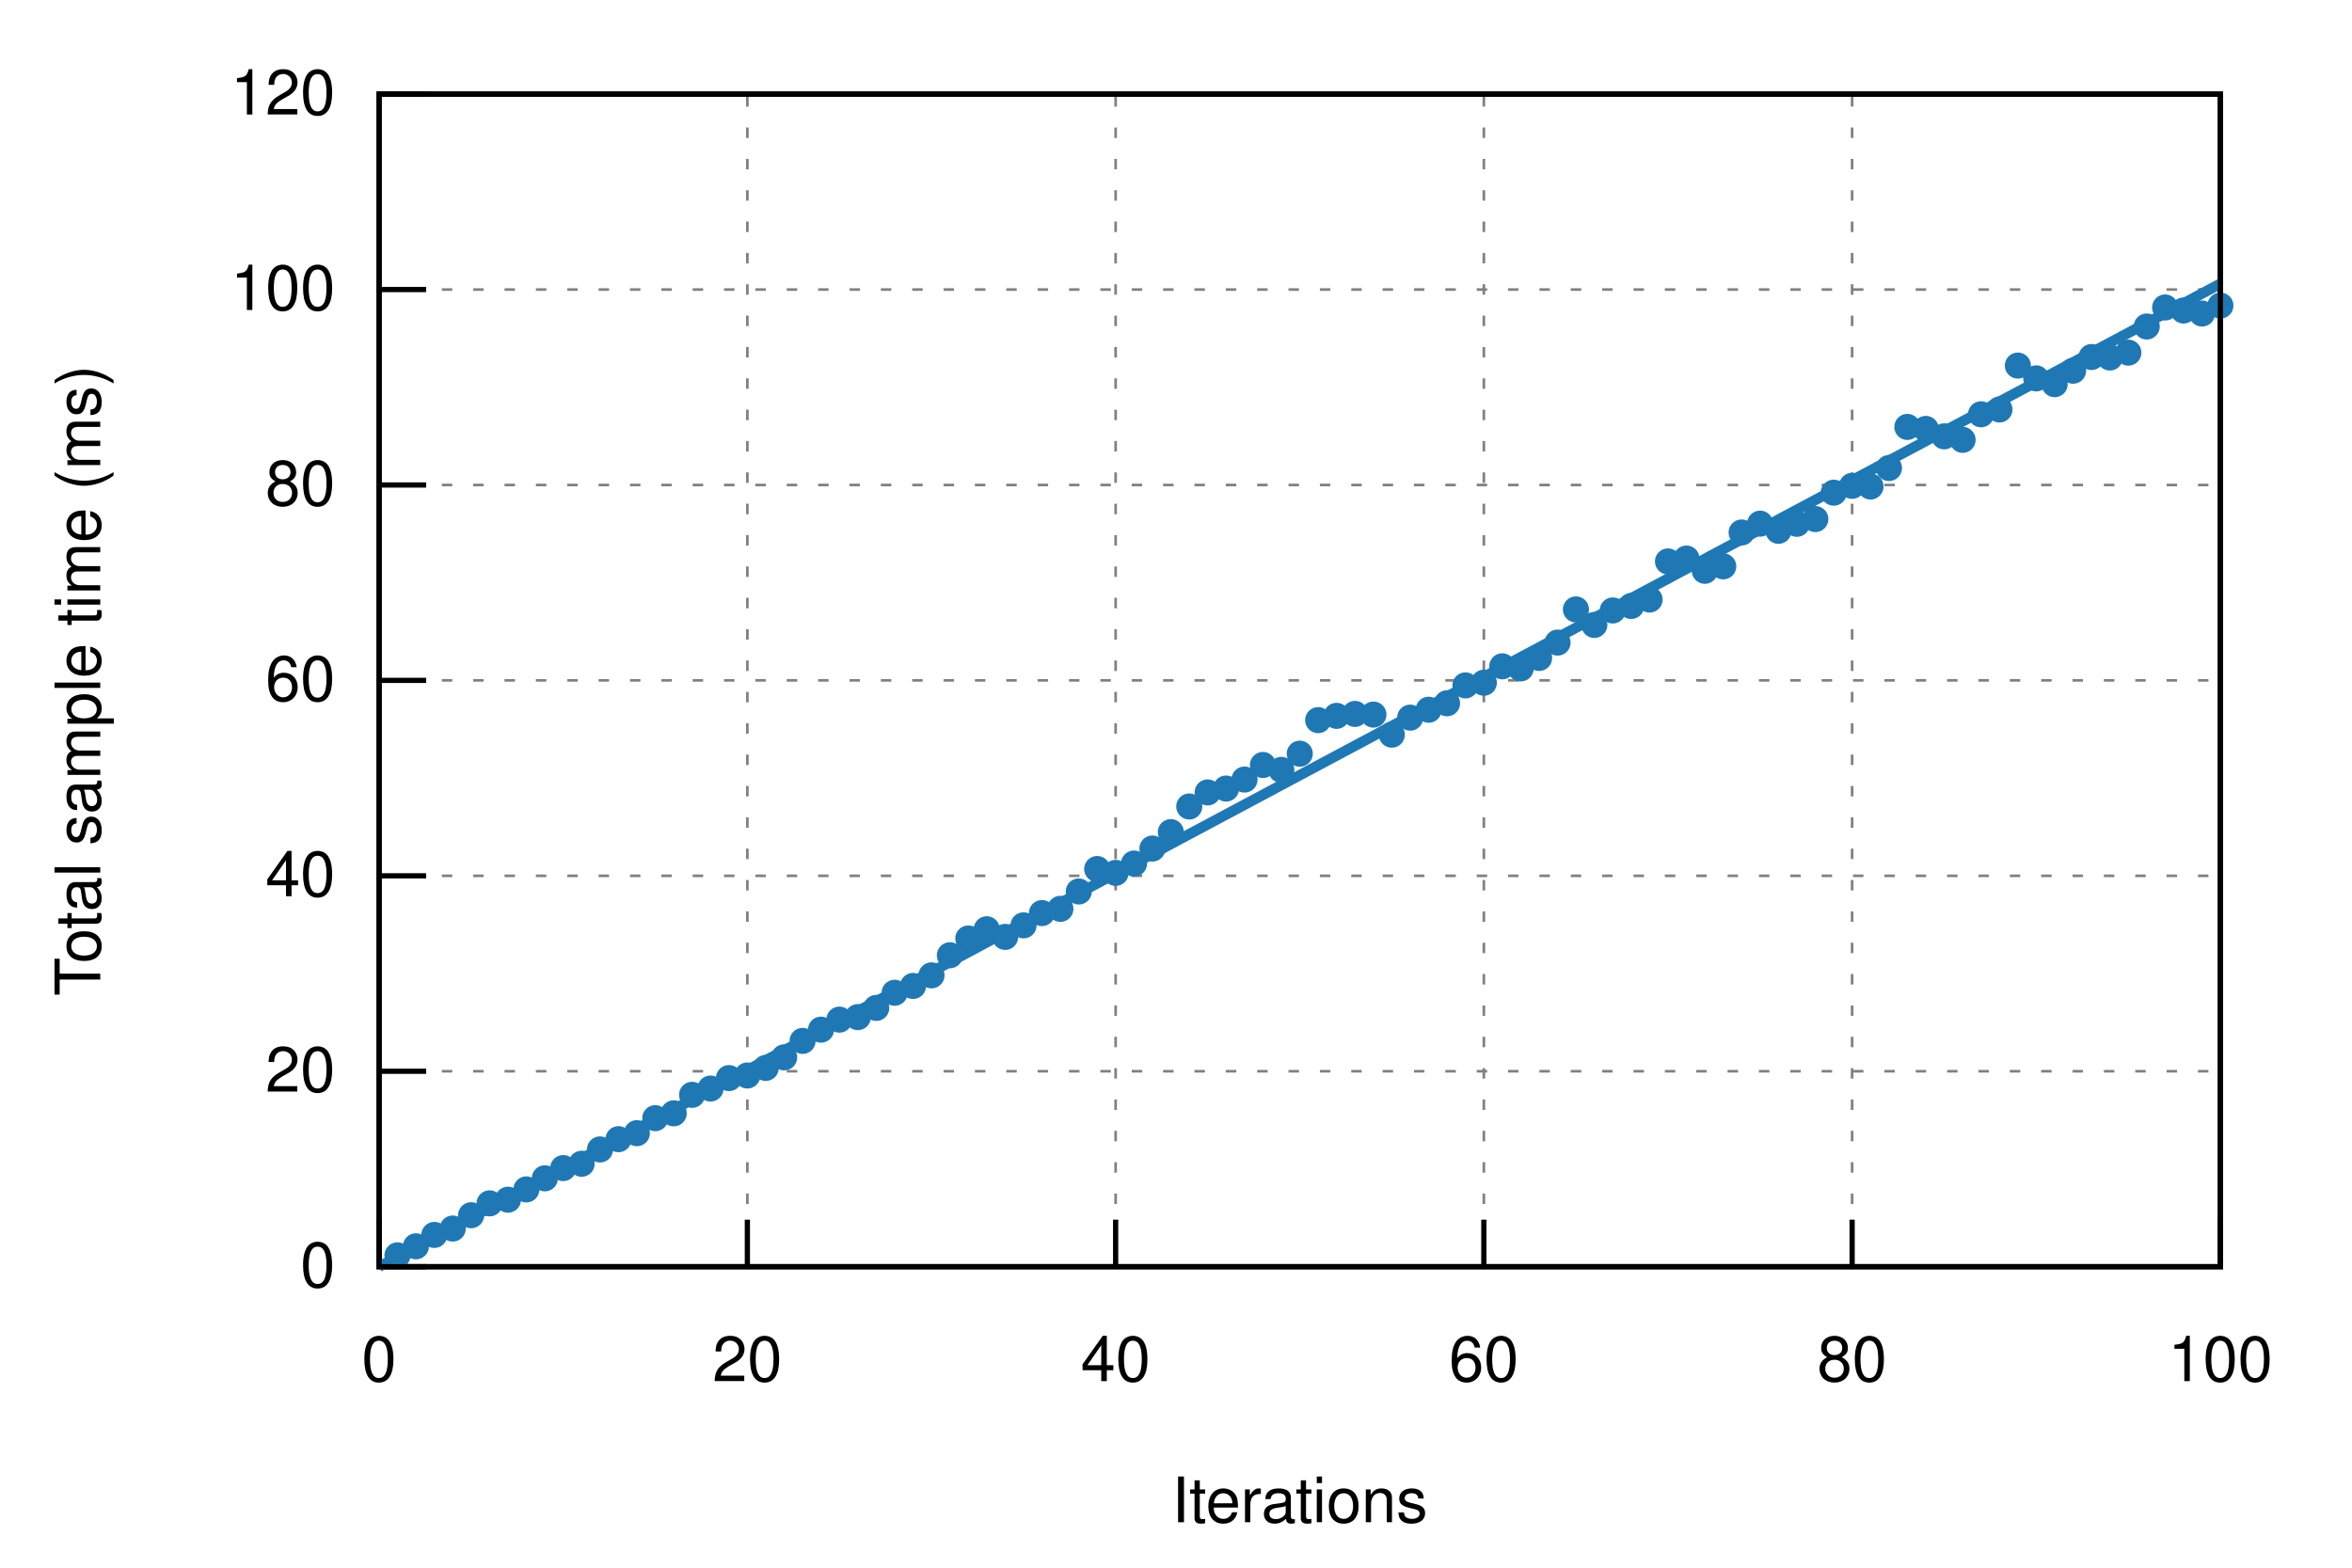
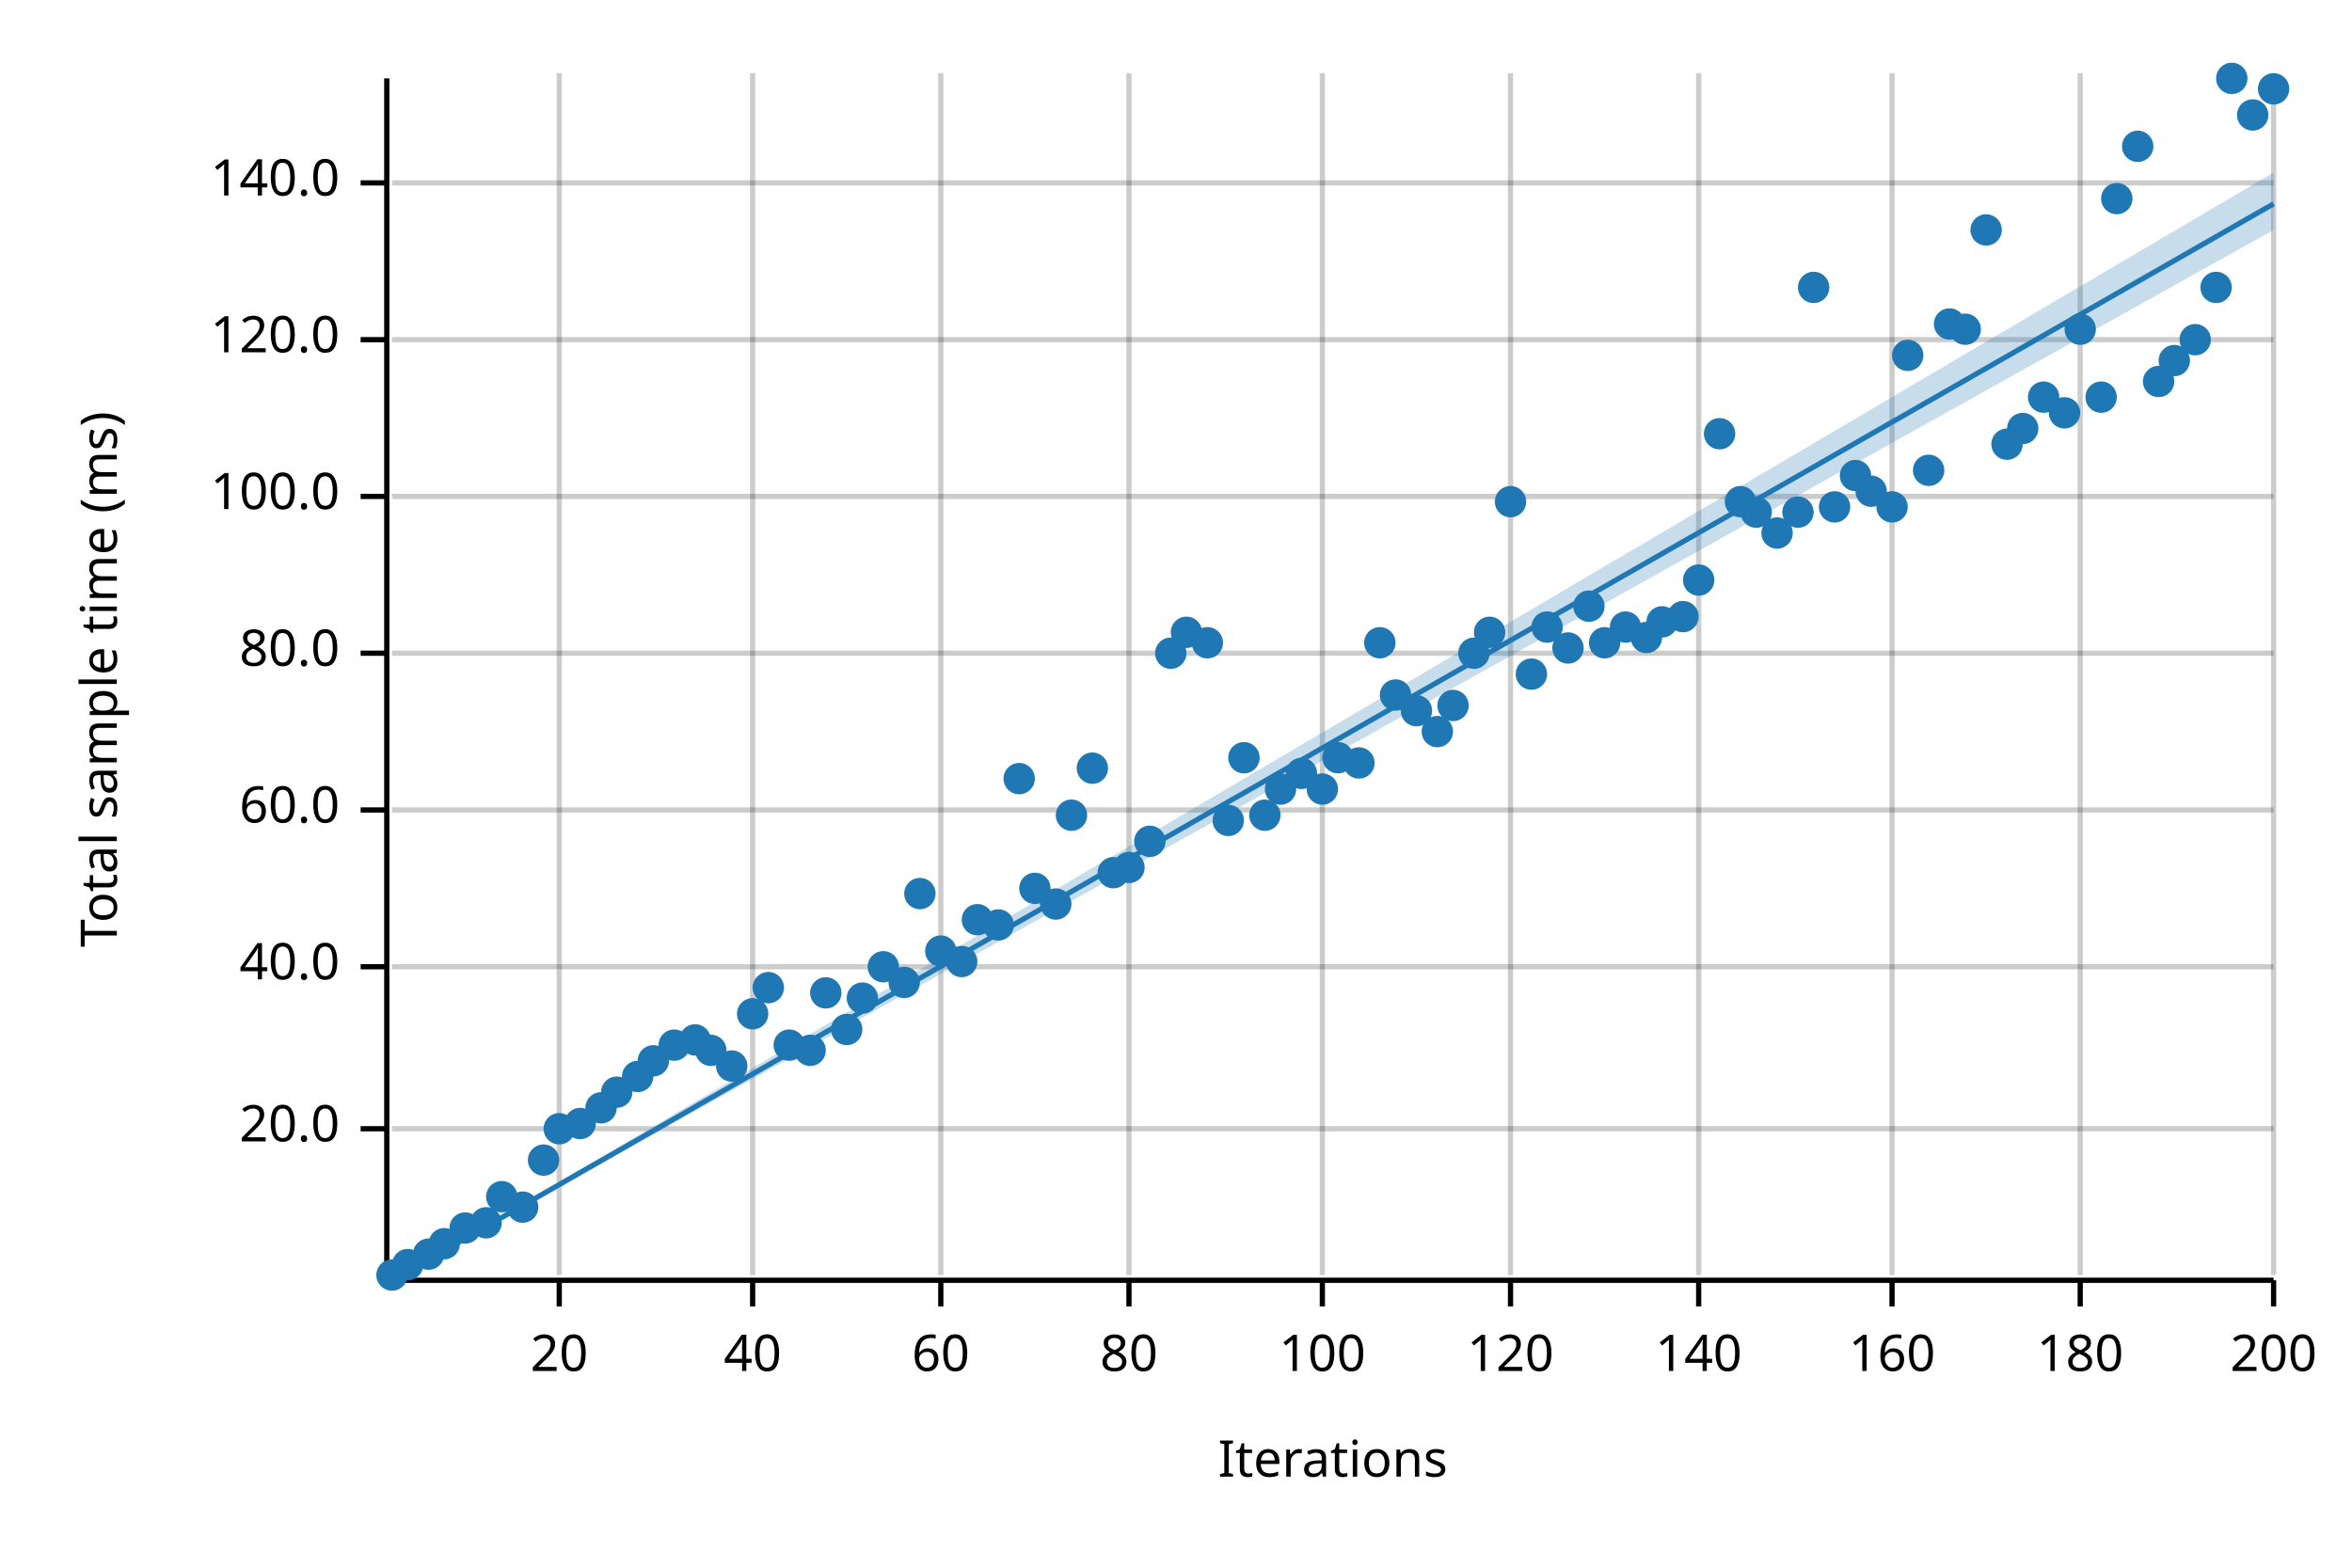
- <svg xmlns="http://www.w3.org/2000/svg" xmlns:xlink="http://www.w3.org/1999/xlink" viewBox="0 0 450 300">
-   <g id="gnuplot_canvas">
-     <rect x="0" y="0" width="450" height="300" fill="none" />
-     <defs>
-       <circle id="gpDot" r="0.5" stroke-width="0.5" stroke="currentColor" />
-       <path id="gpPt0" stroke-width="0.222" stroke="currentColor" d="M-1,0 h2 M0,-1 v2" />
-       <path id="gpPt1" stroke-width="0.222" stroke="currentColor" d="M-1,-1 L1,1 M1,-1 L-1,1" />
-       <path id="gpPt2" stroke-width="0.222" stroke="currentColor" d="M-1,0 L1,0 M0,-1 L0,1 M-1,-1 L1,1 M-1,1 L1,-1" />
-       <rect id="gpPt3" stroke-width="0.222" stroke="currentColor" x="-1" y="-1" width="2" height="2" />
-       <rect id="gpPt4" stroke-width="0.222" stroke="currentColor" fill="currentColor" x="-1" y="-1" width="2" height="2" />
-       <circle id="gpPt5" stroke-width="0.222" stroke="currentColor" cx="0" cy="0" r="1" />
-       <use xlink:href="#gpPt5" id="gpPt6" fill="currentColor" stroke="none" />
-       <path id="gpPt7" stroke-width="0.222" stroke="currentColor" d="M0,-1.33 L-1.33,0.67 L1.33,0.67 z" />
-       <use xlink:href="#gpPt7" id="gpPt8" fill="currentColor" stroke="none" />
-       <use xlink:href="#gpPt7" id="gpPt9" stroke="currentColor" transform="rotate(180)" />
-       <use xlink:href="#gpPt9" id="gpPt10" fill="currentColor" stroke="none" />
-       <use xlink:href="#gpPt3" id="gpPt11" stroke="currentColor" transform="rotate(45)" />
-       <use xlink:href="#gpPt11" id="gpPt12" fill="currentColor" stroke="none" />
-       <path id="gpPt13" stroke-width="0.222" stroke="currentColor" d="M0,1.330 L1.265,0.411 L0.782,-1.067 L-0.782,-1.076 L-1.265,0.411 z" />
-       <use xlink:href="#gpPt13" id="gpPt14" fill="currentColor" stroke="none" />
-       <filter id="textbox" filterUnits="objectBoundingBox" x="0" y="0" height="1" width="1">
-         <feFlood flood-color="white" flood-opacity="1" result="bgnd" />
-         <feComposite in="SourceGraphic" in2="bgnd" operator="atop" />
-       </filter>
-       <filter id="greybox" filterUnits="objectBoundingBox" x="0" y="0" height="1" width="1">
-         <feFlood flood-color="lightgrey" flood-opacity="1" result="grey" />
-         <feComposite in="SourceGraphic" in2="grey" operator="atop" />
-       </filter>
-     </defs>
-     <g fill="none" color="white" stroke="currentColor" stroke-width="1.00" stroke-linecap="butt" stroke-linejoin="miter">
- </g>
-     <g fill="none" color="black" stroke="currentColor" stroke-width="1.00" stroke-linecap="butt" stroke-linejoin="miter">
- </g>
-     <g fill="none" color="black" stroke="black" stroke-width="0.50" stroke-linecap="butt" stroke-linejoin="miter">
- </g>
-     <g fill="none" color="gray" stroke="currentColor" stroke-width="0.50" stroke-linecap="butt" stroke-linejoin="miter">
-       <path stroke="gray" stroke-dasharray="2,4" class="gridline" d="M72.53,242.40 L424.82,242.40  " />
-     </g>
-     <g fill="none" color="gray" stroke="gray" stroke-width="1.00" stroke-linecap="butt" stroke-linejoin="miter">
- </g>
-     <g fill="none" color="black" stroke="currentColor" stroke-width="1.00" stroke-linecap="butt" stroke-linejoin="miter">
-       <path stroke="black" d="M72.53,242.40 L81.53,242.40  " />
-       <g transform="translate(64.14,246.30)" stroke="none" fill="black" font-family="Helvetica" font-size="12.00" text-anchor="end">
-         <text>
-           <tspan font-family="Helvetica"> 0</tspan>
-         </text>
-       </g>
-     </g>
-     <g fill="none" color="black" stroke="currentColor" stroke-width="1.00" stroke-linecap="butt" stroke-linejoin="miter">
- </g>
-     <g fill="none" color="black" stroke="black" stroke-width="0.50" stroke-linecap="butt" stroke-linejoin="miter">
- </g>
-     <g fill="none" color="gray" stroke="currentColor" stroke-width="0.50" stroke-linecap="butt" stroke-linejoin="miter">
-       <path stroke="gray" stroke-dasharray="2,4" class="gridline" d="M72.53,205.00 L424.82,205.00  " />
-     </g>
-     <g fill="none" color="gray" stroke="gray" stroke-width="1.00" stroke-linecap="butt" stroke-linejoin="miter">
- </g>
-     <g fill="none" color="black" stroke="currentColor" stroke-width="1.00" stroke-linecap="butt" stroke-linejoin="miter">
-       <path stroke="black" d="M72.53,205.00 L81.53,205.00  " />
-       <g transform="translate(64.14,208.90)" stroke="none" fill="black" font-family="Helvetica" font-size="12.00" text-anchor="end">
-         <text>
-           <tspan font-family="Helvetica"> 20</tspan>
-         </text>
-       </g>
-     </g>
-     <g fill="none" color="black" stroke="currentColor" stroke-width="1.00" stroke-linecap="butt" stroke-linejoin="miter">
- </g>
-     <g fill="none" color="black" stroke="black" stroke-width="0.50" stroke-linecap="butt" stroke-linejoin="miter">
- </g>
-     <g fill="none" color="gray" stroke="currentColor" stroke-width="0.50" stroke-linecap="butt" stroke-linejoin="miter">
-       <path stroke="gray" stroke-dasharray="2,4" class="gridline" d="M72.53,167.60 L424.82,167.60  " />
-     </g>
-     <g fill="none" color="gray" stroke="gray" stroke-width="1.00" stroke-linecap="butt" stroke-linejoin="miter">
- </g>
-     <g fill="none" color="black" stroke="currentColor" stroke-width="1.00" stroke-linecap="butt" stroke-linejoin="miter">
-       <path stroke="black" d="M72.53,167.60 L81.53,167.60  " />
-       <g transform="translate(64.14,171.50)" stroke="none" fill="black" font-family="Helvetica" font-size="12.00" text-anchor="end">
-         <text>
-           <tspan font-family="Helvetica"> 40</tspan>
-         </text>
-       </g>
-     </g>
-     <g fill="none" color="black" stroke="currentColor" stroke-width="1.00" stroke-linecap="butt" stroke-linejoin="miter">
- </g>
-     <g fill="none" color="black" stroke="black" stroke-width="0.50" stroke-linecap="butt" stroke-linejoin="miter">
- </g>
-     <g fill="none" color="gray" stroke="currentColor" stroke-width="0.50" stroke-linecap="butt" stroke-linejoin="miter">
-       <path stroke="gray" stroke-dasharray="2,4" class="gridline" d="M72.53,130.20 L424.82,130.20  " />
-     </g>
-     <g fill="none" color="gray" stroke="gray" stroke-width="1.00" stroke-linecap="butt" stroke-linejoin="miter">
- </g>
-     <g fill="none" color="black" stroke="currentColor" stroke-width="1.00" stroke-linecap="butt" stroke-linejoin="miter">
-       <path stroke="black" d="M72.53,130.20 L81.53,130.20  " />
-       <g transform="translate(64.14,134.10)" stroke="none" fill="black" font-family="Helvetica" font-size="12.00" text-anchor="end">
-         <text>
-           <tspan font-family="Helvetica"> 60</tspan>
-         </text>
-       </g>
-     </g>
-     <g fill="none" color="black" stroke="currentColor" stroke-width="1.00" stroke-linecap="butt" stroke-linejoin="miter">
- </g>
-     <g fill="none" color="black" stroke="black" stroke-width="0.50" stroke-linecap="butt" stroke-linejoin="miter">
- </g>
-     <g fill="none" color="gray" stroke="currentColor" stroke-width="0.50" stroke-linecap="butt" stroke-linejoin="miter">
-       <path stroke="gray" stroke-dasharray="2,4" class="gridline" d="M72.53,92.81 L424.82,92.81  " />
-     </g>
-     <g fill="none" color="gray" stroke="gray" stroke-width="1.00" stroke-linecap="butt" stroke-linejoin="miter">
- </g>
-     <g fill="none" color="black" stroke="currentColor" stroke-width="1.00" stroke-linecap="butt" stroke-linejoin="miter">
-       <path stroke="black" d="M72.53,92.81 L81.53,92.81  " />
-       <g transform="translate(64.14,96.71)" stroke="none" fill="black" font-family="Helvetica" font-size="12.00" text-anchor="end">
-         <text>
-           <tspan font-family="Helvetica"> 80</tspan>
-         </text>
-       </g>
-     </g>
-     <g fill="none" color="black" stroke="currentColor" stroke-width="1.00" stroke-linecap="butt" stroke-linejoin="miter">
- </g>
-     <g fill="none" color="black" stroke="black" stroke-width="0.50" stroke-linecap="butt" stroke-linejoin="miter">
- </g>
-     <g fill="none" color="gray" stroke="currentColor" stroke-width="0.50" stroke-linecap="butt" stroke-linejoin="miter">
-       <path stroke="gray" stroke-dasharray="2,4" class="gridline" d="M72.53,55.41 L424.82,55.41  " />
-     </g>
-     <g fill="none" color="gray" stroke="gray" stroke-width="1.00" stroke-linecap="butt" stroke-linejoin="miter">
- </g>
-     <g fill="none" color="black" stroke="currentColor" stroke-width="1.00" stroke-linecap="butt" stroke-linejoin="miter">
-       <path stroke="black" d="M72.53,55.41 L81.53,55.41  " />
-       <g transform="translate(64.14,59.31)" stroke="none" fill="black" font-family="Helvetica" font-size="12.00" text-anchor="end">
-         <text>
-           <tspan font-family="Helvetica"> 100</tspan>
-         </text>
-       </g>
-     </g>
-     <g fill="none" color="black" stroke="currentColor" stroke-width="1.00" stroke-linecap="butt" stroke-linejoin="miter">
- </g>
-     <g fill="none" color="black" stroke="black" stroke-width="0.50" stroke-linecap="butt" stroke-linejoin="miter">
- </g>
-     <g fill="none" color="gray" stroke="currentColor" stroke-width="0.50" stroke-linecap="butt" stroke-linejoin="miter">
-       <path stroke="gray" stroke-dasharray="2,4" class="gridline" d="M72.53,18.01 L424.82,18.01  " />
-     </g>
-     <g fill="none" color="gray" stroke="gray" stroke-width="1.00" stroke-linecap="butt" stroke-linejoin="miter">
- </g>
-     <g fill="none" color="black" stroke="currentColor" stroke-width="1.00" stroke-linecap="butt" stroke-linejoin="miter">
-       <path stroke="black" d="M72.53,18.01 L81.53,18.01  " />
-       <g transform="translate(64.14,21.91)" stroke="none" fill="black" font-family="Helvetica" font-size="12.00" text-anchor="end">
-         <text>
-           <tspan font-family="Helvetica"> 120</tspan>
-         </text>
-       </g>
-     </g>
-     <g fill="none" color="black" stroke="currentColor" stroke-width="1.00" stroke-linecap="butt" stroke-linejoin="miter">
- </g>
-     <g fill="none" color="black" stroke="black" stroke-width="0.50" stroke-linecap="butt" stroke-linejoin="miter">
- </g>
-     <g fill="none" color="gray" stroke="currentColor" stroke-width="0.50" stroke-linecap="butt" stroke-linejoin="miter">
-       <path stroke="gray" stroke-dasharray="2,4" class="gridline" d="M72.53,242.40 L72.53,18.01  " />
-     </g>
-     <g fill="none" color="gray" stroke="gray" stroke-width="1.00" stroke-linecap="butt" stroke-linejoin="miter">
- </g>
-     <g fill="none" color="black" stroke="currentColor" stroke-width="1.00" stroke-linecap="butt" stroke-linejoin="miter">
-       <path stroke="black" d="M72.53,242.40 L72.53,233.40  " />
-       <g transform="translate(72.53,264.30)" stroke="none" fill="black" font-family="Helvetica" font-size="12.00" text-anchor="middle">
-         <text>
-           <tspan font-family="Helvetica"> 0</tspan>
-         </text>
-       </g>
-     </g>
-     <g fill="none" color="black" stroke="currentColor" stroke-width="1.00" stroke-linecap="butt" stroke-linejoin="miter">
- </g>
-     <g fill="none" color="black" stroke="black" stroke-width="0.50" stroke-linecap="butt" stroke-linejoin="miter">
- </g>
-     <g fill="none" color="gray" stroke="currentColor" stroke-width="0.50" stroke-linecap="butt" stroke-linejoin="miter">
-       <path stroke="gray" stroke-dasharray="2,4" class="gridline" d="M142.99,242.40 L142.99,18.01  " />
-     </g>
-     <g fill="none" color="gray" stroke="gray" stroke-width="1.00" stroke-linecap="butt" stroke-linejoin="miter">
- </g>
-     <g fill="none" color="black" stroke="currentColor" stroke-width="1.00" stroke-linecap="butt" stroke-linejoin="miter">
-       <path stroke="black" d="M142.99,242.40 L142.99,233.40  " />
-       <g transform="translate(142.99,264.30)" stroke="none" fill="black" font-family="Helvetica" font-size="12.00" text-anchor="middle">
-         <text>
-           <tspan font-family="Helvetica"> 20</tspan>
-         </text>
-       </g>
-     </g>
-     <g fill="none" color="black" stroke="currentColor" stroke-width="1.00" stroke-linecap="butt" stroke-linejoin="miter">
- </g>
-     <g fill="none" color="black" stroke="black" stroke-width="0.50" stroke-linecap="butt" stroke-linejoin="miter">
- </g>
-     <g fill="none" color="gray" stroke="currentColor" stroke-width="0.50" stroke-linecap="butt" stroke-linejoin="miter">
-       <path stroke="gray" stroke-dasharray="2,4" class="gridline" d="M213.45,242.40 L213.45,18.01  " />
-     </g>
-     <g fill="none" color="gray" stroke="gray" stroke-width="1.00" stroke-linecap="butt" stroke-linejoin="miter">
- </g>
-     <g fill="none" color="black" stroke="currentColor" stroke-width="1.00" stroke-linecap="butt" stroke-linejoin="miter">
-       <path stroke="black" d="M213.45,242.40 L213.45,233.40  " />
-       <g transform="translate(213.45,264.30)" stroke="none" fill="black" font-family="Helvetica" font-size="12.00" text-anchor="middle">
-         <text>
-           <tspan font-family="Helvetica"> 40</tspan>
-         </text>
-       </g>
-     </g>
-     <g fill="none" color="black" stroke="currentColor" stroke-width="1.00" stroke-linecap="butt" stroke-linejoin="miter">
- </g>
-     <g fill="none" color="black" stroke="black" stroke-width="0.50" stroke-linecap="butt" stroke-linejoin="miter">
- </g>
-     <g fill="none" color="gray" stroke="currentColor" stroke-width="0.50" stroke-linecap="butt" stroke-linejoin="miter">
-       <path stroke="gray" stroke-dasharray="2,4" class="gridline" d="M283.90,242.40 L283.90,18.01  " />
-     </g>
-     <g fill="none" color="gray" stroke="gray" stroke-width="1.00" stroke-linecap="butt" stroke-linejoin="miter">
- </g>
-     <g fill="none" color="black" stroke="currentColor" stroke-width="1.00" stroke-linecap="butt" stroke-linejoin="miter">
-       <path stroke="black" d="M283.90,242.40 L283.90,233.40  " />
-       <g transform="translate(283.90,264.30)" stroke="none" fill="black" font-family="Helvetica" font-size="12.00" text-anchor="middle">
-         <text>
-           <tspan font-family="Helvetica"> 60</tspan>
-         </text>
-       </g>
-     </g>
-     <g fill="none" color="black" stroke="currentColor" stroke-width="1.00" stroke-linecap="butt" stroke-linejoin="miter">
- </g>
-     <g fill="none" color="black" stroke="black" stroke-width="0.50" stroke-linecap="butt" stroke-linejoin="miter">
- </g>
-     <g fill="none" color="gray" stroke="currentColor" stroke-width="0.50" stroke-linecap="butt" stroke-linejoin="miter">
-       <path stroke="gray" stroke-dasharray="2,4" class="gridline" d="M354.36,242.40 L354.36,18.01  " />
-     </g>
-     <g fill="none" color="gray" stroke="gray" stroke-width="1.00" stroke-linecap="butt" stroke-linejoin="miter">
- </g>
-     <g fill="none" color="black" stroke="currentColor" stroke-width="1.00" stroke-linecap="butt" stroke-linejoin="miter">
-       <path stroke="black" d="M354.36,242.40 L354.36,233.40  " />
-       <g transform="translate(354.36,264.30)" stroke="none" fill="black" font-family="Helvetica" font-size="12.00" text-anchor="middle">
-         <text>
-           <tspan font-family="Helvetica"> 80</tspan>
-         </text>
-       </g>
-     </g>
-     <g fill="none" color="black" stroke="currentColor" stroke-width="1.00" stroke-linecap="butt" stroke-linejoin="miter">
- </g>
-     <g fill="none" color="black" stroke="black" stroke-width="0.50" stroke-linecap="butt" stroke-linejoin="miter">
- </g>
-     <g fill="none" color="gray" stroke="currentColor" stroke-width="0.50" stroke-linecap="butt" stroke-linejoin="miter">
-       <path stroke="gray" stroke-dasharray="2,4" class="gridline" d="M424.82,242.40 L424.82,18.01  " />
-     </g>
-     <g fill="none" color="gray" stroke="gray" stroke-width="1.00" stroke-linecap="butt" stroke-linejoin="miter">
- </g>
-     <g fill="none" color="black" stroke="currentColor" stroke-width="1.00" stroke-linecap="butt" stroke-linejoin="miter">
-       <path stroke="black" d="M424.82,242.40 L424.82,233.40  " />
-       <g transform="translate(424.82,264.30)" stroke="none" fill="black" font-family="Helvetica" font-size="12.00" text-anchor="middle">
-         <text>
-           <tspan font-family="Helvetica"> 100</tspan>
-         </text>
-       </g>
-     </g>
-     <g fill="none" color="black" stroke="currentColor" stroke-width="1.00" stroke-linecap="butt" stroke-linejoin="miter">
- </g>
-     <g fill="none" color="black" stroke="currentColor" stroke-width="1.00" stroke-linecap="butt" stroke-linejoin="miter">
-       <path stroke="black" d="M72.53,18.01 L72.53,242.40 L424.82,242.40 L424.82,18.01 L72.53,18.01 Z  " />
-     </g>
-     <g fill="none" color="black" stroke="currentColor" stroke-width="1.00" stroke-linecap="butt" stroke-linejoin="miter">
-       <g transform="translate(19.18,130.21) rotate(270)" stroke="none" fill="black" font-family="Helvetica" font-size="12.00" text-anchor="middle">
-         <text>
-           <tspan font-family="Helvetica">Total sample time (ms)</tspan>
-         </text>
-       </g>
-     </g>
-     <g fill="none" color="black" stroke="currentColor" stroke-width="1.00" stroke-linecap="butt" stroke-linejoin="miter">
-       <g transform="translate(248.67,291.30)" stroke="none" fill="black" font-family="Helvetica" font-size="12.00" text-anchor="middle">
-         <text>
-           <tspan font-family="Helvetica">Iterations</tspan>
-         </text>
-       </g>
-     </g>
-     <g fill="none" color="black" stroke="currentColor" stroke-width="1.00" stroke-linecap="butt" stroke-linejoin="miter">
- </g>
-     <g id="gnuplot_plot_1">
-       <g fill="none" color="black" stroke="currentColor" stroke-width="1.00" stroke-linecap="butt" stroke-linejoin="miter">
-         <use xlink:href="#gpPt6" transform="translate(76.05,240.23) scale(2.25)" color="rgb( 31, 120, 180)" />
-         <use xlink:href="#gpPt6" transform="translate(79.58,238.50) scale(2.25)" color="rgb( 31, 120, 180)" />
-         <use xlink:href="#gpPt6" transform="translate(83.10,236.32) scale(2.25)" color="rgb( 31, 120, 180)" />
-         <use xlink:href="#gpPt6" transform="translate(86.62,235.10) scale(2.25)" color="rgb( 31, 120, 180)" />
-         <use xlink:href="#gpPt6" transform="translate(90.14,232.55) scale(2.25)" color="rgb( 31, 120, 180)" />
-         <use xlink:href="#gpPt6" transform="translate(93.67,230.28) scale(2.25)" color="rgb( 31, 120, 180)" />
-         <use xlink:href="#gpPt6" transform="translate(97.19,229.58) scale(2.25)" color="rgb( 31, 120, 180)" />
-         <use xlink:href="#gpPt6" transform="translate(100.71,227.61) scale(2.25)" color="rgb( 31, 120, 180)" />
-         <use xlink:href="#gpPt6" transform="translate(104.24,225.49) scale(2.25)" color="rgb( 31, 120, 180)" />
-         <use xlink:href="#gpPt6" transform="translate(107.76,223.53) scale(2.25)" color="rgb( 31, 120, 180)" />
-         <use xlink:href="#gpPt6" transform="translate(111.28,222.70) scale(2.25)" color="rgb( 31, 120, 180)" />
-         <use xlink:href="#gpPt6" transform="translate(114.80,219.96) scale(2.25)" color="rgb( 31, 120, 180)" />
-         <use xlink:href="#gpPt6" transform="translate(118.33,218.00) scale(2.25)" color="rgb( 31, 120, 180)" />
-         <use xlink:href="#gpPt6" transform="translate(121.85,216.85) scale(2.25)" color="rgb( 31, 120, 180)" />
-         <use xlink:href="#gpPt6" transform="translate(125.37,213.98) scale(2.25)" color="rgb( 31, 120, 180)" />
-         <use xlink:href="#gpPt6" transform="translate(128.90,213.05) scale(2.25)" color="rgb( 31, 120, 180)" />
-         <use xlink:href="#gpPt6" transform="translate(132.42,209.51) scale(2.25)" color="rgb( 31, 120, 180)" />
-         <use xlink:href="#gpPt6" transform="translate(135.94,208.31) scale(2.25)" color="rgb( 31, 120, 180)" />
-         <use xlink:href="#gpPt6" transform="translate(139.47,206.31) scale(2.25)" color="rgb( 31, 120, 180)" />
-         <use xlink:href="#gpPt6" transform="translate(142.99,205.81) scale(2.25)" color="rgb( 31, 120, 180)" />
-         <use xlink:href="#gpPt6" transform="translate(146.51,204.36) scale(2.25)" color="rgb( 31, 120, 180)" />
-         <use xlink:href="#gpPt6" transform="translate(150.03,202.34) scale(2.25)" color="rgb( 31, 120, 180)" />
-         <use xlink:href="#gpPt6" transform="translate(153.56,199.19) scale(2.25)" color="rgb( 31, 120, 180)" />
-         <use xlink:href="#gpPt6" transform="translate(157.08,197.04) scale(2.25)" color="rgb( 31, 120, 180)" />
-         <use xlink:href="#gpPt6" transform="translate(160.60,195.12) scale(2.25)" color="rgb( 31, 120, 180)" />
-         <use xlink:href="#gpPt6" transform="translate(164.13,194.64) scale(2.25)" color="rgb( 31, 120, 180)" />
-         <use xlink:href="#gpPt6" transform="translate(167.65,192.88) scale(2.25)" color="rgb( 31, 120, 180)" />
-         <use xlink:href="#gpPt6" transform="translate(171.17,189.98) scale(2.25)" color="rgb( 31, 120, 180)" />
-         <use xlink:href="#gpPt6" transform="translate(174.69,188.68) scale(2.25)" color="rgb( 31, 120, 180)" />
-         <use xlink:href="#gpPt6" transform="translate(178.22,186.65) scale(2.25)" color="rgb( 31, 120, 180)" />
-         <use xlink:href="#gpPt6" transform="translate(181.74,182.80) scale(2.25)" color="rgb( 31, 120, 180)" />
-         <use xlink:href="#gpPt6" transform="translate(185.26,179.60) scale(2.25)" color="rgb( 31, 120, 180)" />
-         <use xlink:href="#gpPt6" transform="translate(188.79,177.83) scale(2.25)" color="rgb( 31, 120, 180)" />
-         <use xlink:href="#gpPt6" transform="translate(192.31,179.29) scale(2.25)" color="rgb( 31, 120, 180)" />
-         <use xlink:href="#gpPt6" transform="translate(195.83,177.08) scale(2.25)" color="rgb( 31, 120, 180)" />
-         <use xlink:href="#gpPt6" transform="translate(199.35,174.73) scale(2.25)" color="rgb( 31, 120, 180)" />
-         <use xlink:href="#gpPt6" transform="translate(202.88,173.92) scale(2.25)" color="rgb( 31, 120, 180)" />
-         <use xlink:href="#gpPt6" transform="translate(206.40,170.60) scale(2.25)" color="rgb( 31, 120, 180)" />
-         <use xlink:href="#gpPt6" transform="translate(209.92,166.30) scale(2.25)" color="rgb( 31, 120, 180)" />
-         <use xlink:href="#gpPt6" transform="translate(213.45,167.04) scale(2.25)" color="rgb( 31, 120, 180)" />
-         <use xlink:href="#gpPt6" transform="translate(216.97,165.25) scale(2.25)" color="rgb( 31, 120, 180)" />
-         <use xlink:href="#gpPt6" transform="translate(220.49,162.38) scale(2.25)" color="rgb( 31, 120, 180)" />
-         <use xlink:href="#gpPt6" transform="translate(224.01,159.24) scale(2.25)" color="rgb( 31, 120, 180)" />
-         <use xlink:href="#gpPt6" transform="translate(227.54,154.33) scale(2.25)" color="rgb( 31, 120, 180)" />
-         <use xlink:href="#gpPt6" transform="translate(231.06,151.64) scale(2.25)" color="rgb( 31, 120, 180)" />
-         <use xlink:href="#gpPt6" transform="translate(234.58,150.90) scale(2.25)" color="rgb( 31, 120, 180)" />
-         <use xlink:href="#gpPt6" transform="translate(238.11,149.18) scale(2.25)" color="rgb( 31, 120, 180)" />
-         <use xlink:href="#gpPt6" transform="translate(241.63,146.39) scale(2.25)" color="rgb( 31, 120, 180)" />
-         <use xlink:href="#gpPt6" transform="translate(245.15,147.33) scale(2.25)" color="rgb( 31, 120, 180)" />
-         <use xlink:href="#gpPt6" transform="translate(248.68,144.23) scale(2.25)" color="rgb( 31, 120, 180)" />
-         <use xlink:href="#gpPt6" transform="translate(252.20,137.81) scale(2.25)" color="rgb( 31, 120, 180)" />
-         <use xlink:href="#gpPt6" transform="translate(255.72,136.99) scale(2.25)" color="rgb( 31, 120, 180)" />
-         <use xlink:href="#gpPt6" transform="translate(259.24,136.62) scale(2.25)" color="rgb( 31, 120, 180)" />
-         <use xlink:href="#gpPt6" transform="translate(262.77,136.75) scale(2.25)" color="rgb( 31, 120, 180)" />
-         <use xlink:href="#gpPt6" transform="translate(266.29,140.59) scale(2.25)" color="rgb( 31, 120, 180)" />
-         <use xlink:href="#gpPt6" transform="translate(269.81,137.33) scale(2.25)" color="rgb( 31, 120, 180)" />
-         <use xlink:href="#gpPt6" transform="translate(273.34,135.82) scale(2.25)" color="rgb( 31, 120, 180)" />
-         <use xlink:href="#gpPt6" transform="translate(276.86,134.58) scale(2.25)" color="rgb( 31, 120, 180)" />
-         <use xlink:href="#gpPt6" transform="translate(280.38,131.16) scale(2.25)" color="rgb( 31, 120, 180)" />
-         <use xlink:href="#gpPt6" transform="translate(283.90,130.65) scale(2.25)" color="rgb( 31, 120, 180)" />
-         <use xlink:href="#gpPt6" transform="translate(287.43,127.51) scale(2.25)" color="rgb( 31, 120, 180)" />
-         <use xlink:href="#gpPt6" transform="translate(290.95,127.91) scale(2.25)" color="rgb( 31, 120, 180)" />
-         <use xlink:href="#gpPt6" transform="translate(294.47,125.91) scale(2.25)" color="rgb( 31, 120, 180)" />
-         <use xlink:href="#gpPt6" transform="translate(298.00,122.97) scale(2.25)" color="rgb( 31, 120, 180)" />
-         <use xlink:href="#gpPt6" transform="translate(301.52,116.62) scale(2.25)" color="rgb( 31, 120, 180)" />
-         <use xlink:href="#gpPt6" transform="translate(305.04,119.59) scale(2.25)" color="rgb( 31, 120, 180)" />
-         <use xlink:href="#gpPt6" transform="translate(308.56,116.82) scale(2.25)" color="rgb( 31, 120, 180)" />
-         <use xlink:href="#gpPt6" transform="translate(312.09,115.96) scale(2.25)" color="rgb( 31, 120, 180)" />
-         <use xlink:href="#gpPt6" transform="translate(315.61,114.73) scale(2.25)" color="rgb( 31, 120, 180)" />
-         <use xlink:href="#gpPt6" transform="translate(319.13,107.44) scale(2.25)" color="rgb( 31, 120, 180)" />
-         <use xlink:href="#gpPt6" transform="translate(322.66,106.89) scale(2.25)" color="rgb( 31, 120, 180)" />
-         <use xlink:href="#gpPt6" transform="translate(326.18,109.23) scale(2.25)" color="rgb( 31, 120, 180)" />
-         <use xlink:href="#gpPt6" transform="translate(329.70,108.38) scale(2.25)" color="rgb( 31, 120, 180)" />
-         <use xlink:href="#gpPt6" transform="translate(333.22,101.90) scale(2.25)" color="rgb( 31, 120, 180)" />
-         <use xlink:href="#gpPt6" transform="translate(336.75,100.21) scale(2.25)" color="rgb( 31, 120, 180)" />
-         <use xlink:href="#gpPt6" transform="translate(340.27,101.58) scale(2.25)" color="rgb( 31, 120, 180)" />
-         <use xlink:href="#gpPt6" transform="translate(343.79,100.24) scale(2.25)" color="rgb( 31, 120, 180)" />
-         <use xlink:href="#gpPt6" transform="translate(347.32,99.33) scale(2.25)" color="rgb( 31, 120, 180)" />
-         <use xlink:href="#gpPt6" transform="translate(350.84,94.28) scale(2.25)" color="rgb( 31, 120, 180)" />
-         <use xlink:href="#gpPt6" transform="translate(354.36,92.97) scale(2.25)" color="rgb( 31, 120, 180)" />
-         <use xlink:href="#gpPt6" transform="translate(357.88,93.10) scale(2.25)" color="rgb( 31, 120, 180)" />
-         <use xlink:href="#gpPt6" transform="translate(361.41,89.56) scale(2.25)" color="rgb( 31, 120, 180)" />
-         <use xlink:href="#gpPt6" transform="translate(364.93,81.70) scale(2.25)" color="rgb( 31, 120, 180)" />
-         <use xlink:href="#gpPt6" transform="translate(368.45,82.08) scale(2.25)" color="rgb( 31, 120, 180)" />
-         <use xlink:href="#gpPt6" transform="translate(371.98,83.50) scale(2.25)" color="rgb( 31, 120, 180)" />
-         <use xlink:href="#gpPt6" transform="translate(375.50,84.17) scale(2.25)" color="rgb( 31, 120, 180)" />
-         <use xlink:href="#gpPt6" transform="translate(379.02,79.28) scale(2.25)" color="rgb( 31, 120, 180)" />
-         <use xlink:href="#gpPt6" transform="translate(382.55,78.36) scale(2.25)" color="rgb( 31, 120, 180)" />
-         <use xlink:href="#gpPt6" transform="translate(386.07,69.96) scale(2.25)" color="rgb( 31, 120, 180)" />
-         <use xlink:href="#gpPt6" transform="translate(389.59,72.41) scale(2.25)" color="rgb( 31, 120, 180)" />
-         <use xlink:href="#gpPt6" transform="translate(393.11,73.52) scale(2.25)" color="rgb( 31, 120, 180)" />
-         <use xlink:href="#gpPt6" transform="translate(396.64,70.94) scale(2.25)" color="rgb( 31, 120, 180)" />
-         <use xlink:href="#gpPt6" transform="translate(400.16,68.32) scale(2.25)" color="rgb( 31, 120, 180)" />
-         <use xlink:href="#gpPt6" transform="translate(403.68,68.41) scale(2.25)" color="rgb( 31, 120, 180)" />
-         <use xlink:href="#gpPt6" transform="translate(407.21,67.48) scale(2.25)" color="rgb( 31, 120, 180)" />
-         <use xlink:href="#gpPt6" transform="translate(410.73,62.48) scale(2.25)" color="rgb( 31, 120, 180)" />
-         <use xlink:href="#gpPt6" transform="translate(414.25,58.84) scale(2.25)" color="rgb( 31, 120, 180)" />
-         <use xlink:href="#gpPt6" transform="translate(417.77,59.42) scale(2.25)" color="rgb( 31, 120, 180)" />
-         <use xlink:href="#gpPt6" transform="translate(421.30,60.00) scale(2.25)" color="rgb( 31, 120, 180)" />
-         <use xlink:href="#gpPt6" transform="translate(424.82,58.48) scale(2.25)" color="rgb( 31, 120, 180)" />
-       </g>
-     </g>
-     <g id="gnuplot_plot_2">
-       <g fill="none" color="white" stroke="rgb( 31, 120, 180)" stroke-width="2.00" stroke-linecap="butt" stroke-linejoin="miter">
- </g>
-       <g fill="none" color="black" stroke="currentColor" stroke-width="2.00" stroke-linecap="butt" stroke-linejoin="miter">
-         <path stroke="rgb( 31, 120, 180)" d="M72.53,242.40 L424.82,54.29  " />
-       </g>
-     </g>
-     <g id="gnuplot_plot_3">
-       <g fill="none" color="white" stroke="rgb( 31, 120, 180)" stroke-width="1.00" stroke-linecap="butt" stroke-linejoin="miter">
- </g>
-       <g fill="none" color="black" stroke="currentColor" stroke-width="1.00" stroke-linecap="butt" stroke-linejoin="miter">
-         <g stroke="none" shape-rendering="crispEdges">
-           <polygon fill="rgb( 31, 120, 180)" fill-opacity="0.25" points="72.53,242.40 72.53,242.40 72.53,242.40 " />
-           <polygon fill="rgb( 31, 120, 180)" fill-opacity="0.25" points="72.53,242.40 424.82,55.18 424.82,53.28 " />
-         </g>
-       </g>
-     </g>
-     <g fill="none" color="white" stroke="rgb( 31, 120, 180)" stroke-width="2.00" stroke-linecap="butt" stroke-linejoin="miter">
- </g>
-     <g fill="none" color="black" stroke="currentColor" stroke-width="2.00" stroke-linecap="butt" stroke-linejoin="miter">
- </g>
-     <g fill="none" color="black" stroke="black" stroke-width="1.00" stroke-linecap="butt" stroke-linejoin="miter">
- </g>
-     <g fill="none" color="black" stroke="currentColor" stroke-width="1.00" stroke-linecap="butt" stroke-linejoin="miter">
-       <path stroke="black" d="M72.53,18.01 L72.53,242.40 L424.82,242.40 L424.82,18.01 L72.53,18.01 Z  " />
-     </g>
-     <g fill="none" color="black" stroke="currentColor" stroke-width="1.00" stroke-linecap="butt" stroke-linejoin="miter">
- </g>
-   </g>
+ <svg xmlns="http://www.w3.org/2000/svg" width="450" height="300" viewBox="0 0 450 300">
+   <text x="15" y="130" dy="0.76em" text-anchor="middle" font-family="sans-serif" font-size="9.677" opacity="1" fill="#000000" transform="rotate(270, 15, 130)">
+ Total sample time (ms)
+ </text>
+   <text x="255" y="285" dy="-0.5ex" text-anchor="middle" font-family="sans-serif" font-size="9.677" opacity="1" fill="#000000">
+ Iterations
+ </text>
+   <line opacity="0.2" stroke="#000000" stroke-width="1" x1="107" y1="244" x2="107" y2="14" />
+   <line opacity="0.2" stroke="#000000" stroke-width="1" x1="144" y1="244" x2="144" y2="14" />
+   <line opacity="0.2" stroke="#000000" stroke-width="1" x1="180" y1="244" x2="180" y2="14" />
+   <line opacity="0.2" stroke="#000000" stroke-width="1" x1="216" y1="244" x2="216" y2="14" />
+   <line opacity="0.2" stroke="#000000" stroke-width="1" x1="253" y1="244" x2="253" y2="14" />
+   <line opacity="0.2" stroke="#000000" stroke-width="1" x1="289" y1="244" x2="289" y2="14" />
+   <line opacity="0.2" stroke="#000000" stroke-width="1" x1="325" y1="244" x2="325" y2="14" />
+   <line opacity="0.2" stroke="#000000" stroke-width="1" x1="362" y1="244" x2="362" y2="14" />
+   <line opacity="0.2" stroke="#000000" stroke-width="1" x1="398" y1="244" x2="398" y2="14" />
+   <line opacity="0.2" stroke="#000000" stroke-width="1" x1="435" y1="244" x2="435" y2="14" />
+   <line opacity="0.2" stroke="#000000" stroke-width="1" x1="75" y1="216" x2="435" y2="216" />
+   <line opacity="0.2" stroke="#000000" stroke-width="1" x1="75" y1="185" x2="435" y2="185" />
+   <line opacity="0.2" stroke="#000000" stroke-width="1" x1="75" y1="155" x2="435" y2="155" />
+   <line opacity="0.2" stroke="#000000" stroke-width="1" x1="75" y1="125" x2="435" y2="125" />
+   <line opacity="0.2" stroke="#000000" stroke-width="1" x1="75" y1="95" x2="435" y2="95" />
+   <line opacity="0.2" stroke="#000000" stroke-width="1" x1="75" y1="65" x2="435" y2="65" />
+   <line opacity="0.2" stroke="#000000" stroke-width="1" x1="75" y1="35" x2="435" y2="35" />
+   <polyline fill="none" opacity="1" stroke="#000000" stroke-width="1" points="74,15 74,245 " />
+   <text x="65" y="216" dy="0.5ex" text-anchor="end" font-family="sans-serif" font-size="9.677" opacity="1" fill="#000000">
+ 20.0
+ </text>
+   <polyline fill="none" opacity="1" stroke="#000000" stroke-width="1" points="69,216 74,216 " />
+   <text x="65" y="185" dy="0.5ex" text-anchor="end" font-family="sans-serif" font-size="9.677" opacity="1" fill="#000000">
+ 40.0
+ </text>
+   <polyline fill="none" opacity="1" stroke="#000000" stroke-width="1" points="69,185 74,185 " />
+   <text x="65" y="155" dy="0.5ex" text-anchor="end" font-family="sans-serif" font-size="9.677" opacity="1" fill="#000000">
+ 60.0
+ </text>
+   <polyline fill="none" opacity="1" stroke="#000000" stroke-width="1" points="69,155 74,155 " />
+   <text x="65" y="125" dy="0.5ex" text-anchor="end" font-family="sans-serif" font-size="9.677" opacity="1" fill="#000000">
+ 80.0
+ </text>
+   <polyline fill="none" opacity="1" stroke="#000000" stroke-width="1" points="69,125 74,125 " />
+   <text x="65" y="95" dy="0.5ex" text-anchor="end" font-family="sans-serif" font-size="9.677" opacity="1" fill="#000000">
+ 100.0
+ </text>
+   <polyline fill="none" opacity="1" stroke="#000000" stroke-width="1" points="69,95 74,95 " />
+   <text x="65" y="65" dy="0.5ex" text-anchor="end" font-family="sans-serif" font-size="9.677" opacity="1" fill="#000000">
+ 120.0
+ </text>
+   <polyline fill="none" opacity="1" stroke="#000000" stroke-width="1" points="69,65 74,65 " />
+   <text x="65" y="35" dy="0.5ex" text-anchor="end" font-family="sans-serif" font-size="9.677" opacity="1" fill="#000000">
+ 140.0
+ </text>
+   <polyline fill="none" opacity="1" stroke="#000000" stroke-width="1" points="69,35 74,35 " />
+   <polyline fill="none" opacity="1" stroke="#000000" stroke-width="1" points="75,245 435,245 " />
+   <text x="107" y="255" dy="0.76em" text-anchor="middle" font-family="sans-serif" font-size="9.677" opacity="1" fill="#000000">
+ 20
+ </text>
+   <polyline fill="none" opacity="1" stroke="#000000" stroke-width="1" points="107,245 107,250 " />
+   <text x="144" y="255" dy="0.76em" text-anchor="middle" font-family="sans-serif" font-size="9.677" opacity="1" fill="#000000">
+ 40
+ </text>
+   <polyline fill="none" opacity="1" stroke="#000000" stroke-width="1" points="144,245 144,250 " />
+   <text x="180" y="255" dy="0.76em" text-anchor="middle" font-family="sans-serif" font-size="9.677" opacity="1" fill="#000000">
+ 60
+ </text>
+   <polyline fill="none" opacity="1" stroke="#000000" stroke-width="1" points="180,245 180,250 " />
+   <text x="216" y="255" dy="0.76em" text-anchor="middle" font-family="sans-serif" font-size="9.677" opacity="1" fill="#000000">
+ 80
+ </text>
+   <polyline fill="none" opacity="1" stroke="#000000" stroke-width="1" points="216,245 216,250 " />
+   <text x="253" y="255" dy="0.76em" text-anchor="middle" font-family="sans-serif" font-size="9.677" opacity="1" fill="#000000">
+ 100
+ </text>
+   <polyline fill="none" opacity="1" stroke="#000000" stroke-width="1" points="253,245 253,250 " />
+   <text x="289" y="255" dy="0.76em" text-anchor="middle" font-family="sans-serif" font-size="9.677" opacity="1" fill="#000000">
+ 120
+ </text>
+   <polyline fill="none" opacity="1" stroke="#000000" stroke-width="1" points="289,245 289,250 " />
+   <text x="325" y="255" dy="0.76em" text-anchor="middle" font-family="sans-serif" font-size="9.677" opacity="1" fill="#000000">
+ 140
+ </text>
+   <polyline fill="none" opacity="1" stroke="#000000" stroke-width="1" points="325,245 325,250 " />
+   <text x="362" y="255" dy="0.76em" text-anchor="middle" font-family="sans-serif" font-size="9.677" opacity="1" fill="#000000">
+ 160
+ </text>
+   <polyline fill="none" opacity="1" stroke="#000000" stroke-width="1" points="362,245 362,250 " />
+   <text x="398" y="255" dy="0.76em" text-anchor="middle" font-family="sans-serif" font-size="9.677" opacity="1" fill="#000000">
+ 180
+ </text>
+   <polyline fill="none" opacity="1" stroke="#000000" stroke-width="1" points="398,245 398,250 " />
+   <text x="435" y="255" dy="0.76em" text-anchor="middle" font-family="sans-serif" font-size="9.677" opacity="1" fill="#000000">
+ 200
+ </text>
+   <polyline fill="none" opacity="1" stroke="#000000" stroke-width="1" points="435,245 435,250 " />
+   <circle cx="75" cy="244" r="3" opacity="1" fill="#1F78B4" stroke="none" />
+   <circle cx="78" cy="242" r="3" opacity="1" fill="#1F78B4" stroke="none" />
+   <circle cx="82" cy="240" r="3" opacity="1" fill="#1F78B4" stroke="none" />
+   <circle cx="85" cy="238" r="3" opacity="1" fill="#1F78B4" stroke="none" />
+   <circle cx="89" cy="235" r="3" opacity="1" fill="#1F78B4" stroke="none" />
+   <circle cx="93" cy="234" r="3" opacity="1" fill="#1F78B4" stroke="none" />
+   <circle cx="96" cy="229" r="3" opacity="1" fill="#1F78B4" stroke="none" />
+   <circle cx="100" cy="231" r="3" opacity="1" fill="#1F78B4" stroke="none" />
+   <circle cx="104" cy="222" r="3" opacity="1" fill="#1F78B4" stroke="none" />
+   <circle cx="107" cy="216" r="3" opacity="1" fill="#1F78B4" stroke="none" />
+   <circle cx="111" cy="215" r="3" opacity="1" fill="#1F78B4" stroke="none" />
+   <circle cx="115" cy="212" r="3" opacity="1" fill="#1F78B4" stroke="none" />
+   <circle cx="118" cy="209" r="3" opacity="1" fill="#1F78B4" stroke="none" />
+   <circle cx="122" cy="206" r="3" opacity="1" fill="#1F78B4" stroke="none" />
+   <circle cx="125" cy="203" r="3" opacity="1" fill="#1F78B4" stroke="none" />
+   <circle cx="129" cy="200" r="3" opacity="1" fill="#1F78B4" stroke="none" />
+   <circle cx="133" cy="199" r="3" opacity="1" fill="#1F78B4" stroke="none" />
+   <circle cx="136" cy="201" r="3" opacity="1" fill="#1F78B4" stroke="none" />
+   <circle cx="140" cy="204" r="3" opacity="1" fill="#1F78B4" stroke="none" />
+   <circle cx="144" cy="194" r="3" opacity="1" fill="#1F78B4" stroke="none" />
+   <circle cx="147" cy="189" r="3" opacity="1" fill="#1F78B4" stroke="none" />
+   <circle cx="151" cy="200" r="3" opacity="1" fill="#1F78B4" stroke="none" />
+   <circle cx="155" cy="201" r="3" opacity="1" fill="#1F78B4" stroke="none" />
+   <circle cx="158" cy="190" r="3" opacity="1" fill="#1F78B4" stroke="none" />
+   <circle cx="162" cy="197" r="3" opacity="1" fill="#1F78B4" stroke="none" />
+   <circle cx="165" cy="191" r="3" opacity="1" fill="#1F78B4" stroke="none" />
+   <circle cx="169" cy="185" r="3" opacity="1" fill="#1F78B4" stroke="none" />
+   <circle cx="173" cy="188" r="3" opacity="1" fill="#1F78B4" stroke="none" />
+   <circle cx="176" cy="171" r="3" opacity="1" fill="#1F78B4" stroke="none" />
+   <circle cx="180" cy="182" r="3" opacity="1" fill="#1F78B4" stroke="none" />
+   <circle cx="184" cy="184" r="3" opacity="1" fill="#1F78B4" stroke="none" />
+   <circle cx="187" cy="176" r="3" opacity="1" fill="#1F78B4" stroke="none" />
+   <circle cx="191" cy="177" r="3" opacity="1" fill="#1F78B4" stroke="none" />
+   <circle cx="195" cy="149" r="3" opacity="1" fill="#1F78B4" stroke="none" />
+   <circle cx="198" cy="170" r="3" opacity="1" fill="#1F78B4" stroke="none" />
+   <circle cx="202" cy="173" r="3" opacity="1" fill="#1F78B4" stroke="none" />
+   <circle cx="205" cy="156" r="3" opacity="1" fill="#1F78B4" stroke="none" />
+   <circle cx="209" cy="147" r="3" opacity="1" fill="#1F78B4" stroke="none" />
+   <circle cx="213" cy="167" r="3" opacity="1" fill="#1F78B4" stroke="none" />
+   <circle cx="216" cy="166" r="3" opacity="1" fill="#1F78B4" stroke="none" />
+   <circle cx="220" cy="161" r="3" opacity="1" fill="#1F78B4" stroke="none" />
+   <circle cx="224" cy="125" r="3" opacity="1" fill="#1F78B4" stroke="none" />
+   <circle cx="227" cy="121" r="3" opacity="1" fill="#1F78B4" stroke="none" />
+   <circle cx="231" cy="123" r="3" opacity="1" fill="#1F78B4" stroke="none" />
+   <circle cx="235" cy="157" r="3" opacity="1" fill="#1F78B4" stroke="none" />
+   <circle cx="238" cy="145" r="3" opacity="1" fill="#1F78B4" stroke="none" />
+   <circle cx="242" cy="156" r="3" opacity="1" fill="#1F78B4" stroke="none" />
+   <circle cx="245" cy="151" r="3" opacity="1" fill="#1F78B4" stroke="none" />
+   <circle cx="249" cy="148" r="3" opacity="1" fill="#1F78B4" stroke="none" />
+   <circle cx="253" cy="151" r="3" opacity="1" fill="#1F78B4" stroke="none" />
+   <circle cx="256" cy="145" r="3" opacity="1" fill="#1F78B4" stroke="none" />
+   <circle cx="260" cy="146" r="3" opacity="1" fill="#1F78B4" stroke="none" />
+   <circle cx="264" cy="123" r="3" opacity="1" fill="#1F78B4" stroke="none" />
+   <circle cx="267" cy="133" r="3" opacity="1" fill="#1F78B4" stroke="none" />
+   <circle cx="271" cy="136" r="3" opacity="1" fill="#1F78B4" stroke="none" />
+   <circle cx="275" cy="140" r="3" opacity="1" fill="#1F78B4" stroke="none" />
+   <circle cx="278" cy="135" r="3" opacity="1" fill="#1F78B4" stroke="none" />
+   <circle cx="282" cy="125" r="3" opacity="1" fill="#1F78B4" stroke="none" />
+   <circle cx="285" cy="121" r="3" opacity="1" fill="#1F78B4" stroke="none" />
+   <circle cx="289" cy="96" r="3" opacity="1" fill="#1F78B4" stroke="none" />
+   <circle cx="293" cy="129" r="3" opacity="1" fill="#1F78B4" stroke="none" />
+   <circle cx="296" cy="120" r="3" opacity="1" fill="#1F78B4" stroke="none" />
+   <circle cx="300" cy="124" r="3" opacity="1" fill="#1F78B4" stroke="none" />
+   <circle cx="304" cy="116" r="3" opacity="1" fill="#1F78B4" stroke="none" />
+   <circle cx="307" cy="123" r="3" opacity="1" fill="#1F78B4" stroke="none" />
+   <circle cx="311" cy="120" r="3" opacity="1" fill="#1F78B4" stroke="none" />
+   <circle cx="315" cy="122" r="3" opacity="1" fill="#1F78B4" stroke="none" />
+   <circle cx="318" cy="119" r="3" opacity="1" fill="#1F78B4" stroke="none" />
+   <circle cx="322" cy="118" r="3" opacity="1" fill="#1F78B4" stroke="none" />
+   <circle cx="325" cy="111" r="3" opacity="1" fill="#1F78B4" stroke="none" />
+   <circle cx="329" cy="83" r="3" opacity="1" fill="#1F78B4" stroke="none" />
+   <circle cx="333" cy="96" r="3" opacity="1" fill="#1F78B4" stroke="none" />
+   <circle cx="336" cy="98" r="3" opacity="1" fill="#1F78B4" stroke="none" />
+   <circle cx="340" cy="102" r="3" opacity="1" fill="#1F78B4" stroke="none" />
+   <circle cx="344" cy="98" r="3" opacity="1" fill="#1F78B4" stroke="none" />
+   <circle cx="347" cy="55" r="3" opacity="1" fill="#1F78B4" stroke="none" />
+   <circle cx="351" cy="97" r="3" opacity="1" fill="#1F78B4" stroke="none" />
+   <circle cx="355" cy="91" r="3" opacity="1" fill="#1F78B4" stroke="none" />
+   <circle cx="358" cy="94" r="3" opacity="1" fill="#1F78B4" stroke="none" />
+   <circle cx="362" cy="97" r="3" opacity="1" fill="#1F78B4" stroke="none" />
+   <circle cx="365" cy="68" r="3" opacity="1" fill="#1F78B4" stroke="none" />
+   <circle cx="369" cy="90" r="3" opacity="1" fill="#1F78B4" stroke="none" />
+   <circle cx="373" cy="62" r="3" opacity="1" fill="#1F78B4" stroke="none" />
+   <circle cx="376" cy="63" r="3" opacity="1" fill="#1F78B4" stroke="none" />
+   <circle cx="380" cy="44" r="3" opacity="1" fill="#1F78B4" stroke="none" />
+   <circle cx="384" cy="85" r="3" opacity="1" fill="#1F78B4" stroke="none" />
+   <circle cx="387" cy="82" r="3" opacity="1" fill="#1F78B4" stroke="none" />
+   <circle cx="391" cy="76" r="3" opacity="1" fill="#1F78B4" stroke="none" />
+   <circle cx="395" cy="79" r="3" opacity="1" fill="#1F78B4" stroke="none" />
+   <circle cx="398" cy="63" r="3" opacity="1" fill="#1F78B4" stroke="none" />
+   <circle cx="402" cy="76" r="3" opacity="1" fill="#1F78B4" stroke="none" />
+   <circle cx="405" cy="38" r="3" opacity="1" fill="#1F78B4" stroke="none" />
+   <circle cx="409" cy="28" r="3" opacity="1" fill="#1F78B4" stroke="none" />
+   <circle cx="413" cy="73" r="3" opacity="1" fill="#1F78B4" stroke="none" />
+   <circle cx="416" cy="69" r="3" opacity="1" fill="#1F78B4" stroke="none" />
+   <circle cx="420" cy="65" r="3" opacity="1" fill="#1F78B4" stroke="none" />
+   <circle cx="424" cy="55" r="3" opacity="1" fill="#1F78B4" stroke="none" />
+   <circle cx="427" cy="15" r="3" opacity="1" fill="#1F78B4" stroke="none" />
+   <circle cx="431" cy="22" r="3" opacity="1" fill="#1F78B4" stroke="none" />
+   <circle cx="435" cy="17" r="3" opacity="1" fill="#1F78B4" stroke="none" />
+   <polyline fill="none" opacity="1" stroke="#1F78B4" stroke-width="1" points="75,245 435,39 " />
+   <polygon opacity="0.25" fill="#1F78B4" points="75,245 435,44 435,33 " />
</svg>
